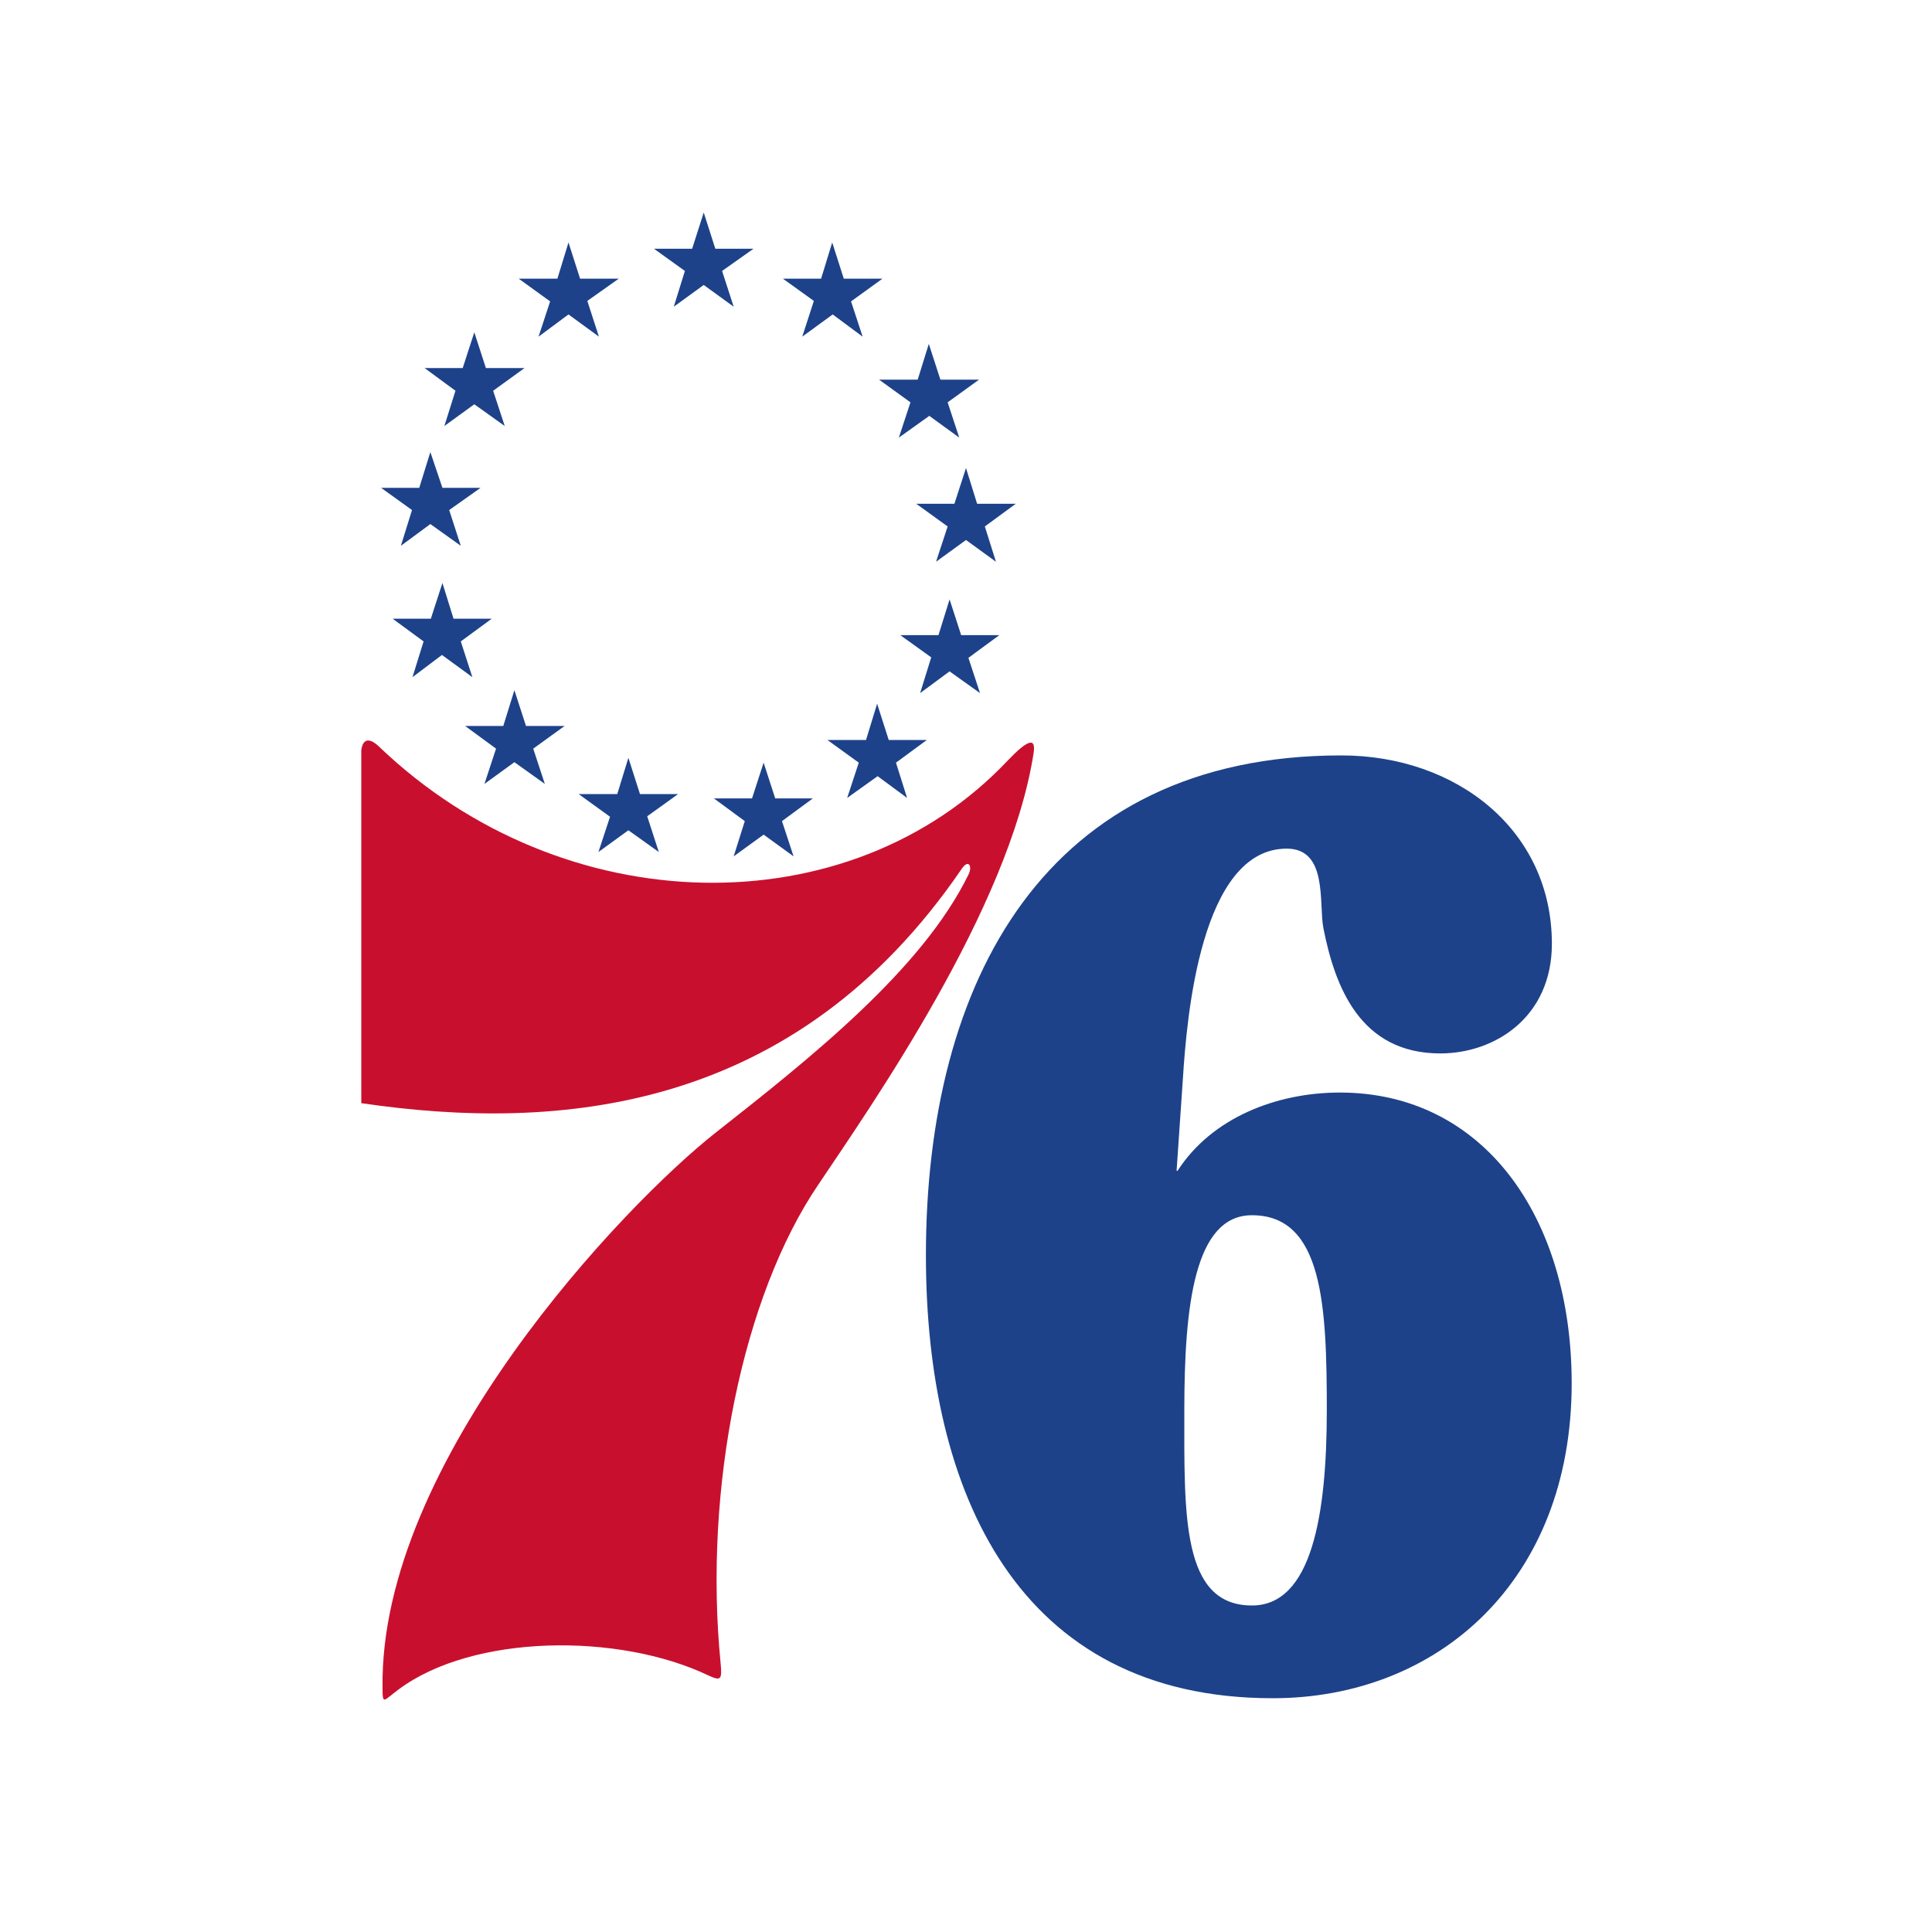
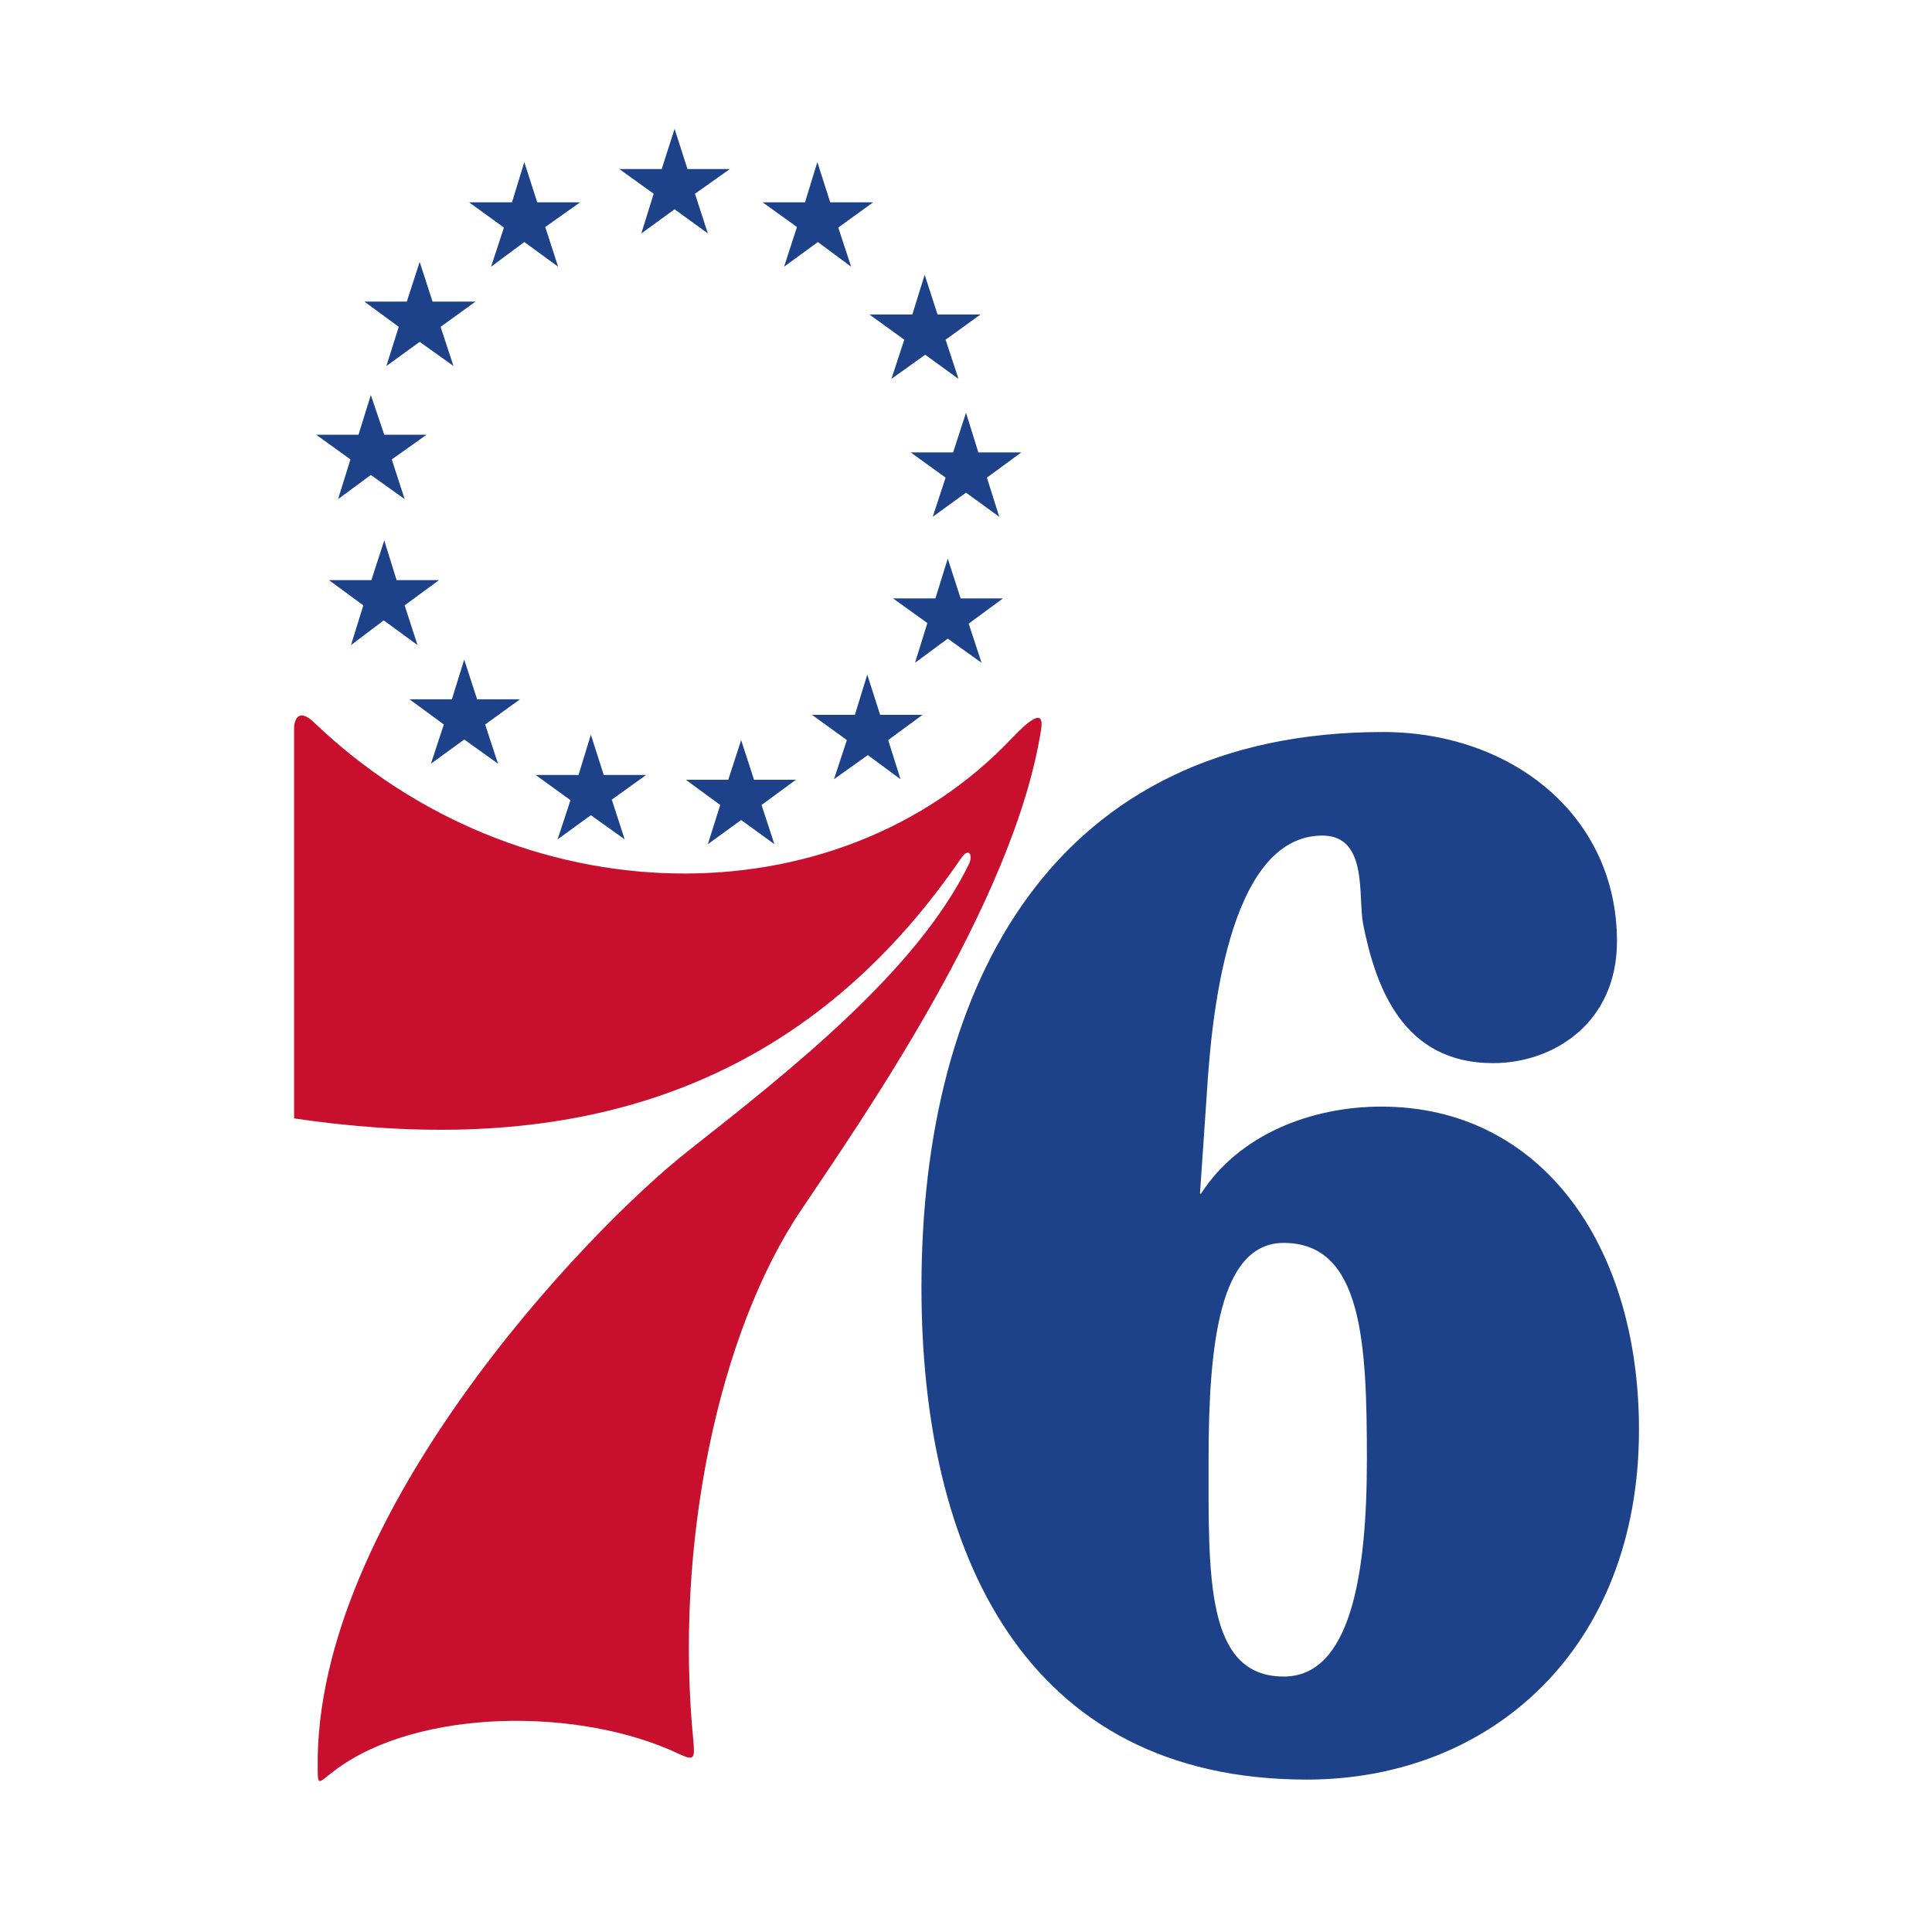
- <svg xmlns="http://www.w3.org/2000/svg" version="1.1" id="Layer_1" x="0px" y="0px" viewBox="0 0 400 400" style="enable-background:new 0 0 400 400;" xml:space="preserve">
+ <svg xmlns="http://www.w3.org/2000/svg" data-sfandom-renewal="20261009" shape-rendering="geometricPrecision" preserveAspectRatio="xMidYMid meet" version="1.1" id="Layer_1" x="0px" y="0px" viewBox="20 20 360 360" style="enable-background:new 0 0 400 400;" xml:space="preserve">
  <style type="text/css">
	.st0{fill:#1D428A;}
	.st1{fill:#C8102E;}
</style>
  <g>
    <g>
      <g>
        <path class="st0" d="M277.4,226.2c-13.1,0-26.5,5.2-33.6,16.2h-0.2h-0.3h0.3l1.3-19c0.8-12.8,3.7-47.7,21.5-47.7     c8.6,0,6.6,11.4,7.6,16.5c2.4,12.1,7.6,25.9,24.2,25.9c11.3,0,23.1-7.5,23.1-22.7c0-23.5-19.7-39-43.6-39     c-61.3,0-86,46.8-86,103.5c0,49.2,19.1,91.7,71.8,91.7c34.2,0,61.9-24.3,61.9-65.2C325.4,251.9,307.1,226.2,277.4,226.2z      M259.2,332.4c-14.6,0-14-18.8-14-40.4c0-21.7,2.1-40.4,14-40.4c14.7,0,15.5,18.7,15.5,40.4C274.7,313.6,271.6,332.4,259.2,332.4     z" />
        <path class="st1" d="M74.8,155.4v73c40.9,6,89.8,2,124.3-48.5c1.4-2.1,2.3-0.6,1.4,1.2c-9.6,19.6-32.5,37.8-52.2,53.3     c-19,14.9-69.8,68.2-69.1,115.1c0,3.6,0.2,2.6,3.3,0.3c15.4-11.5,45.6-11.8,64.2-2.9c2.6,1.2,2.8,0.8,2.5-2.5     c-3.6-36.4,4.6-76.1,20.2-99.1c10.7-16,39.6-57.1,44.6-89.4c0.5-3.3-1.2-2.8-5.4,1.6c-32.7,34.6-91.9,33.7-130.1-2.9     C76.1,152.3,75,153.4,74.8,155.4" />
      </g>
    </g>
    <g>
      <g>
        <polygon class="st0" points="145.7,44 148.1,51.5 156,51.5 149.5,56.1 151.9,63.5 145.7,59 139.5,63.5 141.8,56.1 135.4,51.5      143.3,51.5    " />
        <polygon class="st0" points="192.3,71.2 194.7,78.6 202.7,78.6 196.2,83.3 198.6,90.6 192.4,86.1 186.1,90.6 188.5,83.3      182,78.6 190,78.6    " />
        <polygon class="st0" points="172.3,50.2 174.7,57.7 182.7,57.7 176.2,62.4 178.6,69.7 172.4,65.1 166.1,69.7 168.5,62.3      162.1,57.7 170,57.7    " />
        <polygon class="st0" points="200,96.9 202.3,104.3 210.3,104.3 203.9,109 206.2,116.3 200,111.8 193.8,116.3 196.2,109      189.7,104.3 197.6,104.3    " />
        <polygon class="st0" points="196.6,124.1 199,131.5 206.9,131.5 200.5,136.2 202.9,143.5 196.6,139 190.5,143.5 192.8,136.1      186.4,131.5 194.3,131.5    " />
        <polygon class="st0" points="181.6,145.7 184,153.2 191.9,153.2 185.5,157.9 187.8,165.2 181.7,160.7 175.4,165.2 177.8,157.9      171.3,153.2 179.3,153.2    " />
        <polygon class="st0" points="158.1,157.9 160.5,165.3 168.3,165.3 161.9,170 164.3,177.3 158.1,172.8 151.9,177.3 154.2,170      147.8,165.3 155.7,165.3    " />
        <polygon class="st0" points="98.2,68.8 95.8,76.2 87.9,76.2 94.3,80.9 92,88.2 98.2,83.7 104.5,88.2 102.1,80.9 108.6,76.2      100.6,76.2    " />
        <polygon class="st0" points="117.7,50.2 115.4,57.7 107.4,57.7 113.9,62.4 111.5,69.7 117.7,65.1 124,69.7 121.6,62.3      128.1,57.7 120.1,57.7    " />
        <polygon class="st0" points="89.1,93.6 86.8,101 78.9,101 85.3,105.6 83,113 89.1,108.5 95.4,113 93,105.6 99.5,101 91.6,101         " />
        <polygon class="st0" points="91.6,120.7 89.2,128.1 81.3,128.1 87.7,132.8 85.4,140.2 91.5,135.6 97.8,140.2 95.4,132.8      101.8,128.1 93.9,128.1    " />
        <polygon class="st0" points="106.5,142.9 104.2,150.3 96.3,150.3 102.7,155 100.3,162.3 106.5,157.8 112.8,162.3 110.4,155      116.9,150.3 108.9,150.3    " />
        <polygon class="st0" points="130.1,156.9 127.8,164.4 119.8,164.4 126.3,169.1 123.9,176.4 130.1,171.9 136.4,176.4 134,169      140.4,164.4 132.5,164.4    " />
      </g>
    </g>
  </g>
</svg>
